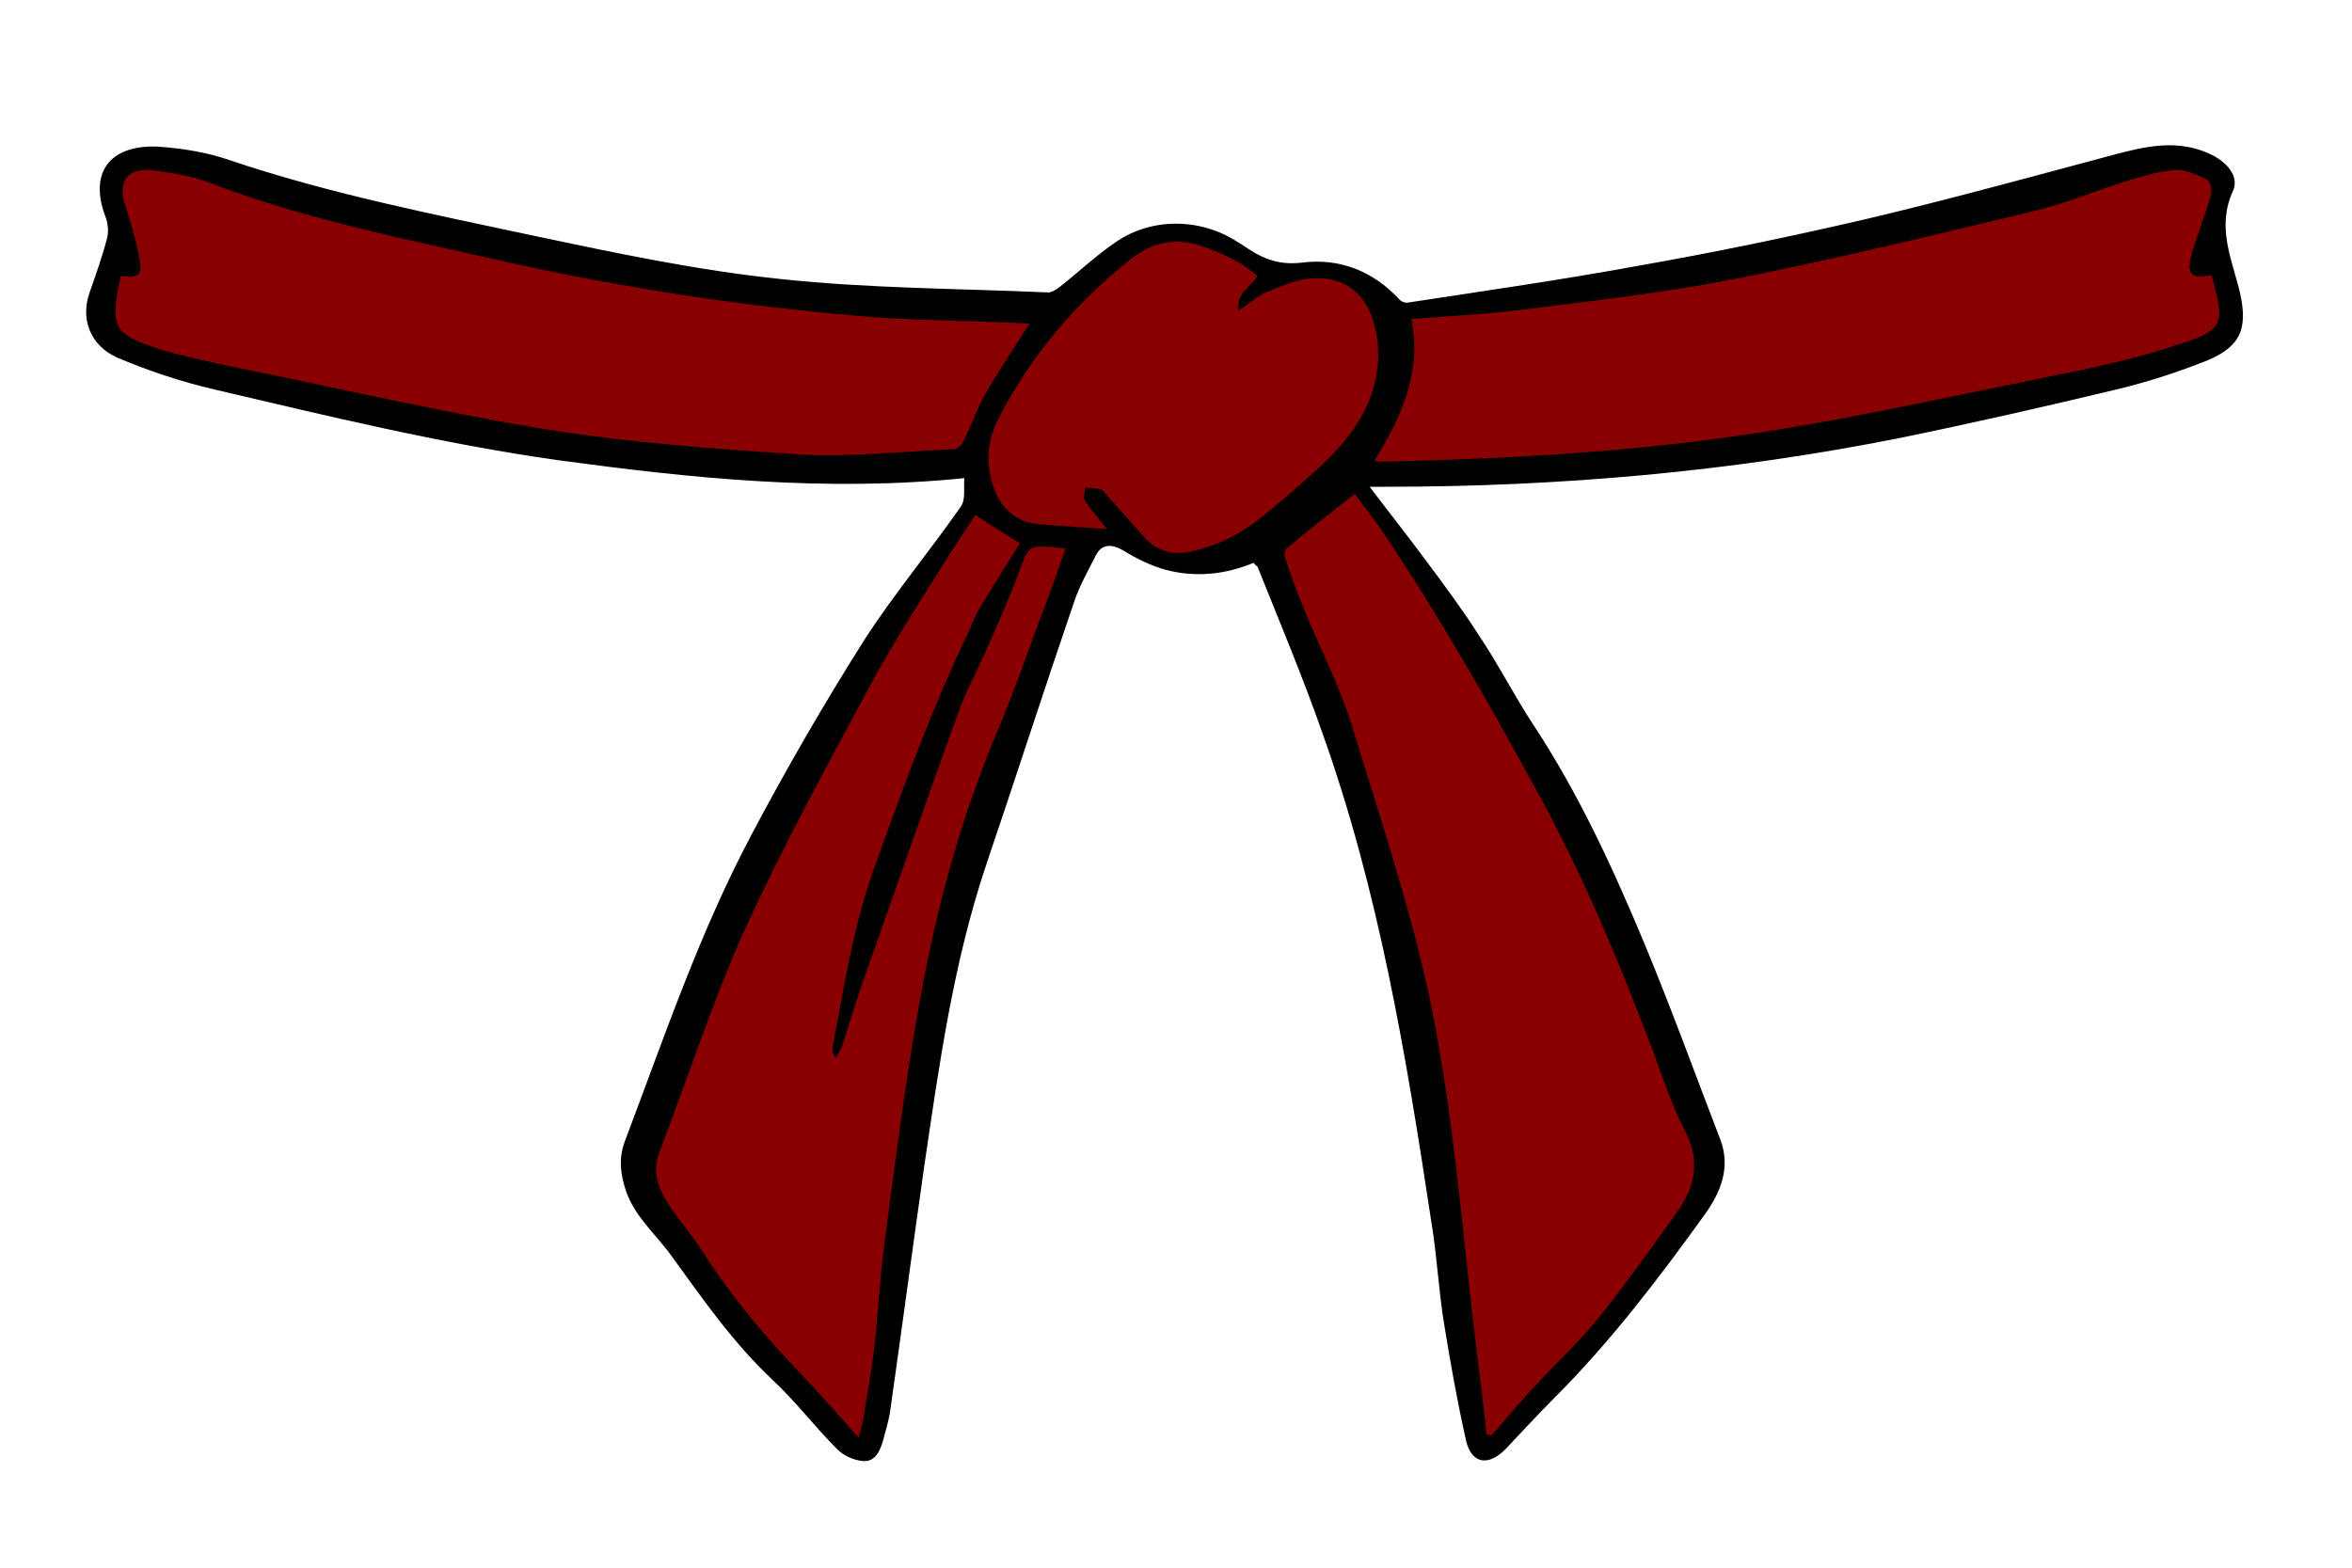
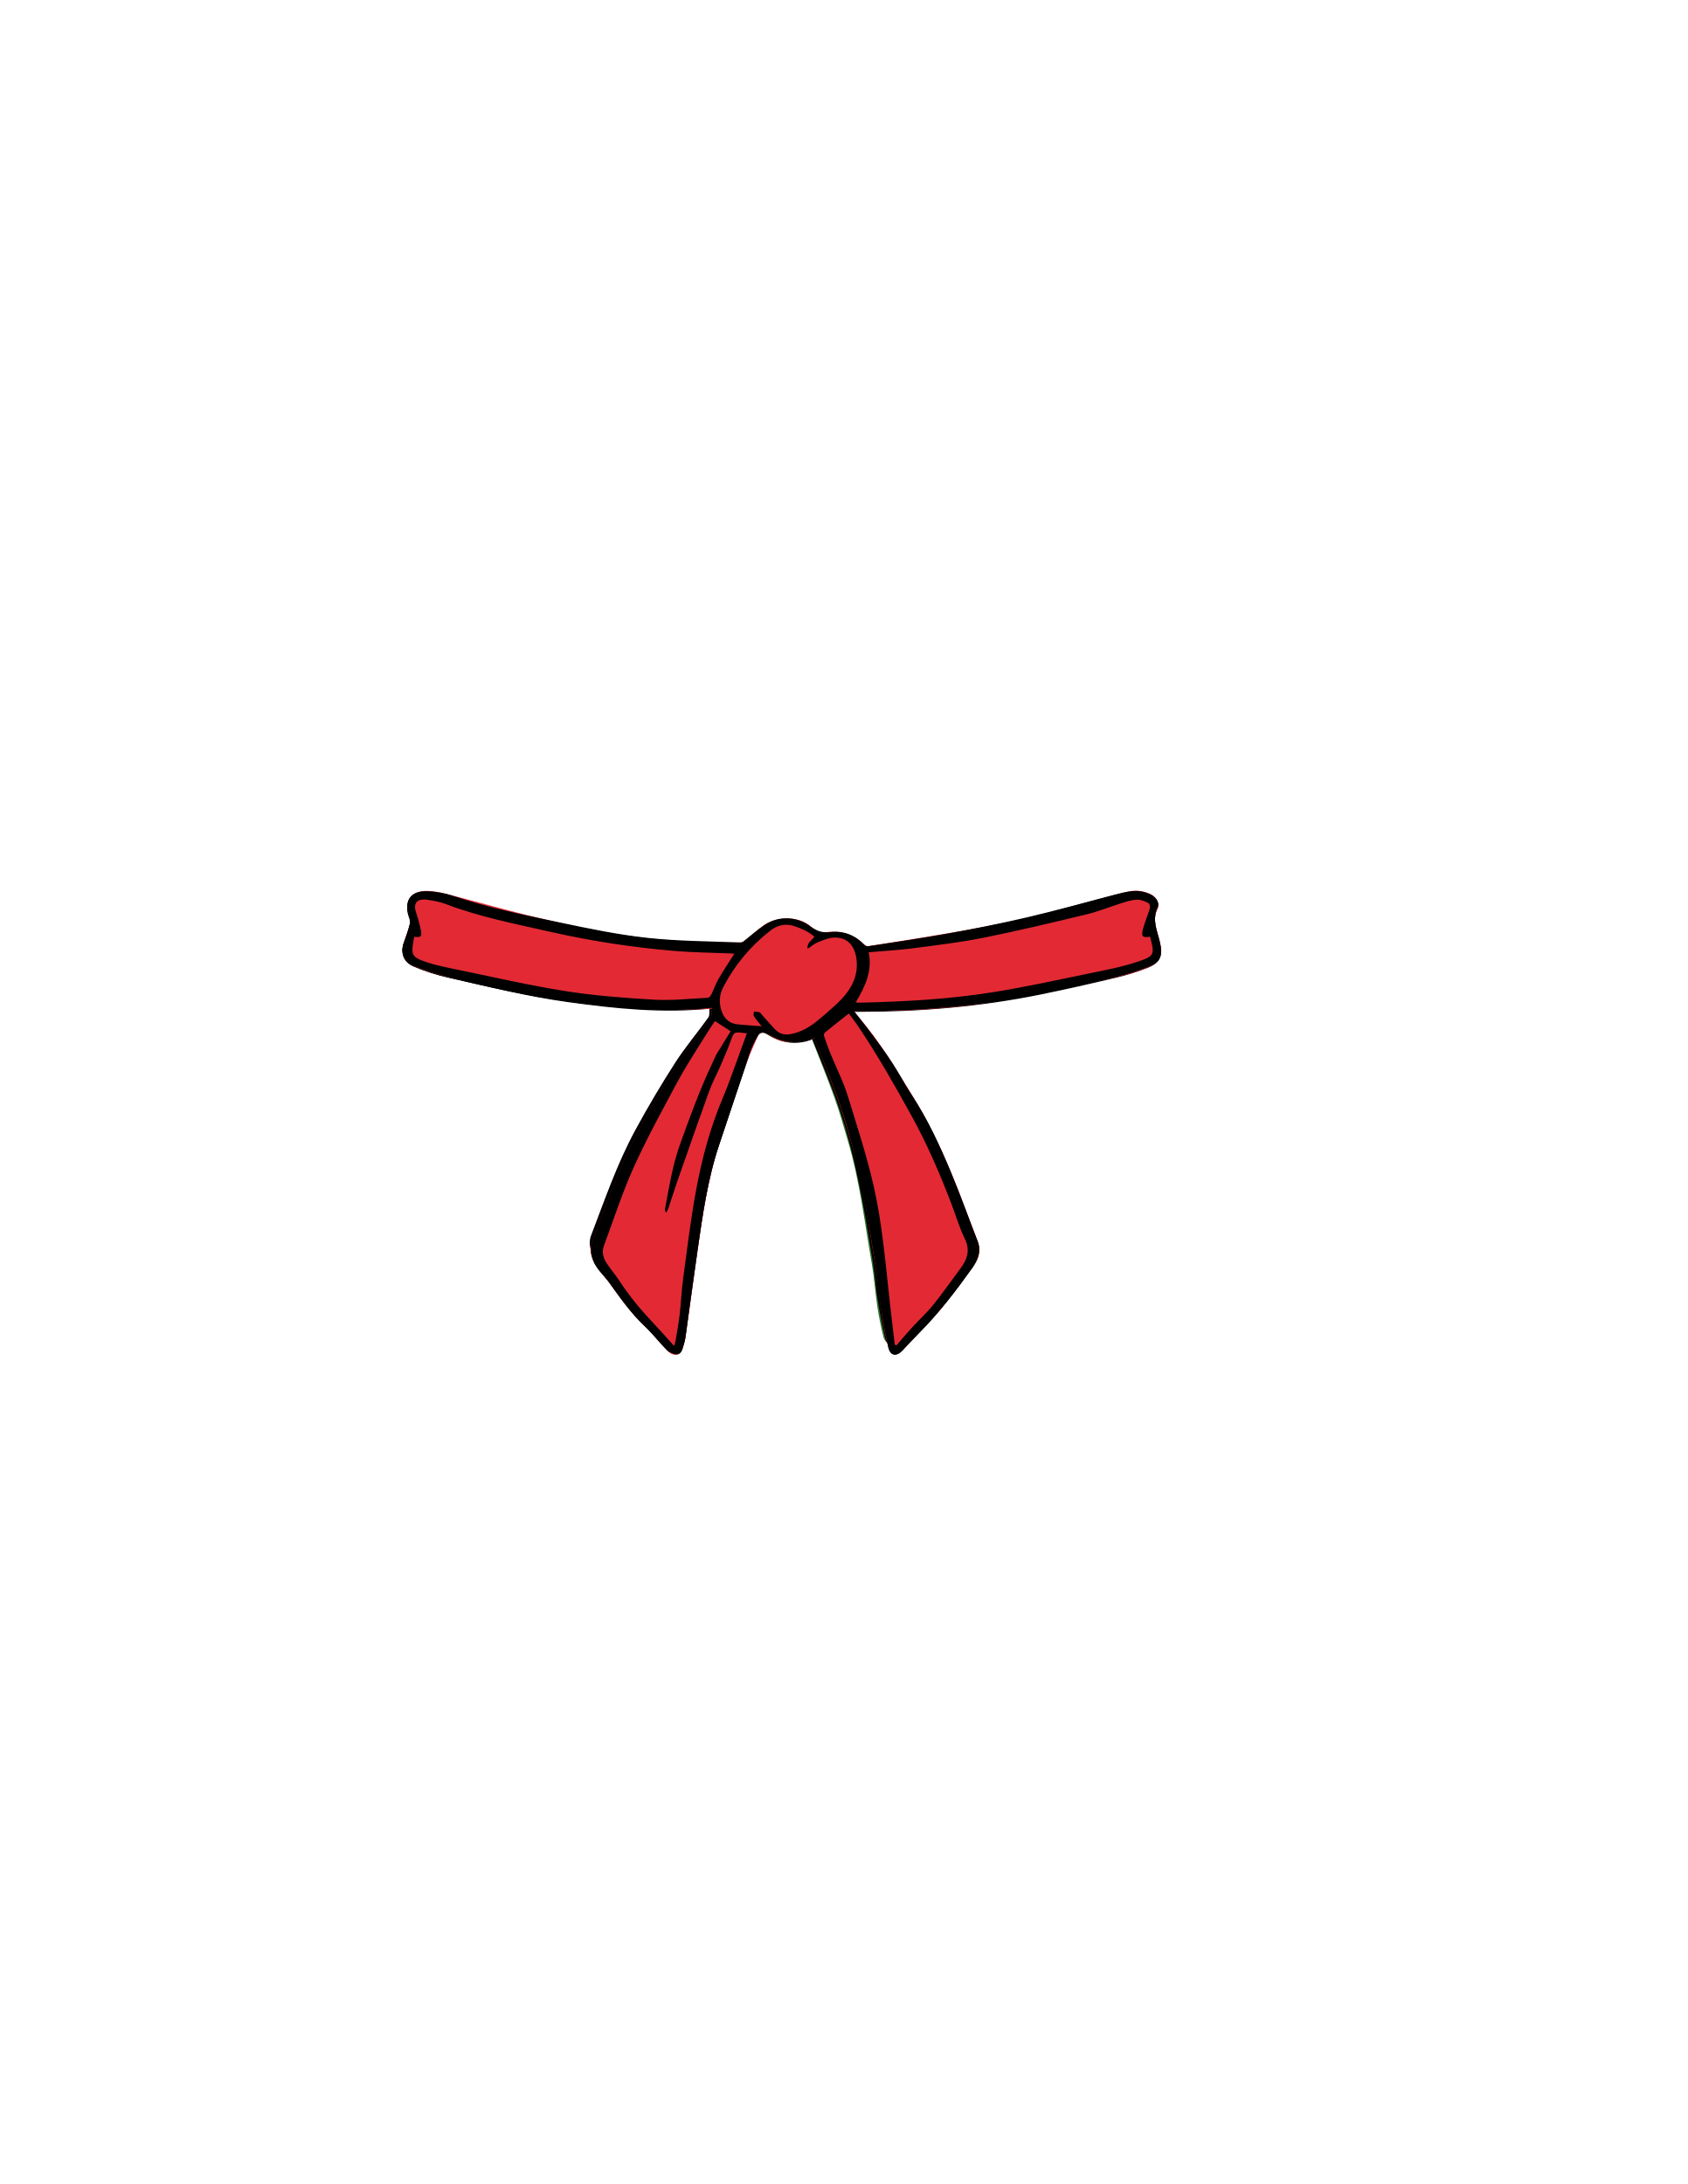
- <svg xmlns="http://www.w3.org/2000/svg" version="1.1" id="Capa_1" x="0px" y="0px" viewBox="0 0 300 200" style="enable-background:new 0 0 300 200;" xml:space="preserve">
+ <svg xmlns="http://www.w3.org/2000/svg" version="1.1" id="Capa_1" x="0px" y="0px" viewBox="0 0 612 792" style="enable-background:new 0 0 612 792;" xml:space="preserve">
  <style type="text/css">
- 	.st0{fill:#880000;}
+ 	.st0{fill:#317330;}
+ 	.st1{fill:#E32A34;}
</style>
-   <path d="M285.7,37.3c-1-4.2-3-8.3-0.9-12.9c0.9-1.9-0.8-3.8-3-4.8c-4.2-1.9-8.3-0.9-12.4,0.2c-10.5,2.8-21,5.7-31.6,8.2  c-9.5,2.2-19.1,4.2-28.8,5.9c-9.8,1.8-19.6,3.2-29.4,4.7c-0.4,0.1-1-0.2-1.2-0.5c-3.3-3.5-7.5-5.2-12.3-4.6  c-3.3,0.4-5.4-0.7-7.7-2.3c-0.2-0.1-0.3-0.2-0.5-0.3c-4.7-3.1-11-3.2-15.6,0c-2.5,1.7-4.6,3.7-7,5.6c-0.5,0.4-1.2,0.9-1.8,0.8  c-11.3-0.5-22.7-0.5-33.9-1.7c-10.6-1.1-21-3.3-31.4-5.5c-13.1-2.8-26.3-5.4-39-9.7c-2.9-1-6.1-1.5-9.2-1.7  c-6.1-0.2-8.6,3.4-6.6,8.8c0.4,1,0.5,2.2,0.2,3.1c-0.6,2.3-1.4,4.5-2.2,6.8c-1.1,3.2,0,6.6,3.5,8.2c4,1.7,8.2,3.1,12.5,4.1  c14.5,3.4,28.9,6.9,43.7,9c17,2.3,34,4.1,51.9,2.3c-0.1,1.4,0.2,2.8-0.5,3.7c-3.9,5.6-8.4,11-12.1,16.7c-5.2,8.2-10,16.5-14.5,25  c-6.7,12.6-11.2,26-16.2,39.2c-0.8,2.1-0.6,4.2,0.2,6.5c1.2,3.3,3.9,5.5,5.8,8.2c4,5.5,7.8,11,12.8,15.7c3,2.8,5.4,6,8.3,8.9  c0.8,0.8,2.1,1.4,3.3,1.5c1.5,0.1,2.1-1.2,2.5-2.5c0.3-1.2,0.7-2.4,0.9-3.6c1.5-10.5,2.9-21.1,4.4-31.6c1.9-12.9,3.7-25.9,7.9-38.4  c3.8-11.2,7.4-22.4,11.2-33.5c0.7-2.1,1.8-4,2.8-6c0.8-1.5,2.1-1.4,3.6-0.5c1.6,1,3.5,1.9,5.3,2.4c3.8,1,7.6,0.6,11.2-0.9  c0.2,0.3,0.4,0.4,0.5,0.5c2.8,7,5.7,13.9,8.2,21c7.3,20.4,10.8,41.6,14,62.8c0.7,4.2,0.9,8.6,1.6,12.8c0.8,5,1.7,10,2.8,14.9  c0.7,3,2.9,3.3,5.1,1c2-2.1,4-4.3,6.1-6.4c7.2-7.2,13.3-15.2,19.2-23.4c2.1-2.9,3.4-6.1,2-9.7c-3.2-8.3-6.2-16.6-9.6-24.8  c-4-9.6-8.4-19.2-14.2-28c-2.5-3.8-4.5-7.8-7-11.5c-2.1-3.3-4.5-6.5-6.8-9.6c-2.3-3.1-4.6-6-7.1-9.3c0.8,0,1.4,0,2.1,0  c22,0,43.8-1.9,65.4-6.2c9.3-1.9,18.5-4,27.7-6.2c3.8-0.9,7.5-2.1,11.1-3.5C285.7,44.4,286.8,42.1,285.7,37.3z" />
-   <g>
-     <path class="st0" d="M121.7,57.3c0.5,0,1.1-0.7,1.3-1.2c0.9-1.9,1.6-3.9,2.6-5.7c1.7-3,3.7-5.9,5.7-9.1c-0.7,0-1.1-0.1-1.5-0.1   c-6.8-0.3-13.6-0.3-20.4-0.9c-15.1-1.3-30.1-3.6-44.9-6.9C51.8,30.5,38.9,28,26.7,23.3c-2.1-0.8-4.4-1.2-6.6-1.5   c-3.8-0.6-5.2,1.2-4.1,4.5c0.7,2.2,1.4,4.5,1.8,6.8c0.4,2-0.2,2.4-2.4,2.1c-0.1,0.5-0.2,1-0.3,1.4c-0.9,5.1-0.5,6,4.8,7.8   c3.2,1,6.5,1.7,9.8,2.4c13.4,2.7,26.6,5.8,40.1,8c10.7,1.7,21.7,2.5,32.6,3.2C108.7,58.3,115.2,57.6,121.7,57.3z" />
-     <path class="st0" d="M130.1,72.6c-1.1,3.1-2.5,6.2-3.8,9.2c-1.3,3.1-3,6.1-4.1,9.2c-4,11-7.8,22-11.7,33c-1.1,3.1-2.1,6.3-3.1,9.5   c-0.2,0.5-0.5,1-0.8,1.5c-0.4-0.6-0.5-1-0.4-1.4c1.5-7.9,2.7-15.8,5.5-23.4c3.6-10,7.2-19.9,11.8-29.5c0.5-1.1,0.9-2.2,1.5-3.2   c1.7-2.8,3.4-5.5,5.1-8.2c-2.1-1.3-3.9-2.4-5.7-3.6c-1.5,2.3-3,4.5-4.4,6.8c-3.2,5.1-6.5,10.2-9.3,15.5   c-5.5,10.2-11,20.3-15.8,30.8c-4.1,9.2-7.2,18.8-10.8,28.2c-0.9,2.4-0.2,4.6,1.2,6.7c1.4,2.1,3.1,4,4.4,6.1   c3.5,5.5,7.7,10.5,12.2,15.2c2.6,2.7,5,5.5,7.6,8.4c0.2-0.7,0.4-1.2,0.5-1.7c0.5-3.2,1.1-6.4,1.5-9.6c0.5-4.4,0.7-8.9,1.3-13.4   c1.4-10.5,2.7-21,4.6-31.4c2.1-11.7,5.2-23.1,9.9-34.2c1.9-4.5,3.5-9.1,5.2-13.7c1.2-3.1,2.3-6.2,3.4-9.4c-0.6-0.1-1.1-0.1-1.5-0.2   C131.2,69.6,131.2,69.7,130.1,72.6z" />
-     <path class="st0" d="M210,131.9c-4.1-10.7-8.6-21.3-14.2-31.4c-6.1-11.2-12.4-22.2-19.6-32.9c-1.1-1.6-2.4-3.2-3.4-4.6   c-3,2.4-5.9,4.6-8.6,6.9c-0.3,0.2-0.5,0.9-0.3,1.2c0.7,2.1,1.4,4.2,2.3,6.3c2.1,5.2,4.8,10.3,6.4,15.7c3.8,12.4,8,24.8,10.4,37.5   c2.7,14.2,3.7,28.6,5.5,43c0.4,3.1,0.8,6.3,1.1,9.4c0.2,0,0.5,0.1,0.7,0.1c0.4-0.5,0.8-1,1.2-1.4c1.5-1.8,3-3.5,4.6-5.2   c2.5-2.7,5.2-5.2,7.5-8c3.5-4.3,6.7-8.9,10-13.4c2.4-3.3,3.4-6.5,1.5-10.5C212.9,140.5,211.7,136.1,210,131.9z" />
-     <path class="st0" d="M175.7,43.5c-0.6-5.1-3.3-8.1-7.9-8c-2,0-4.1,0.9-6.1,1.7c-1.3,0.5-2.3,1.5-3.7,2.4c-0.4-2.2,1.6-3,2.4-4.4   c-2.1-1.8-4.5-2.9-7.1-3.8c-3.5-1.2-6.4-0.4-9,1.6c-7.2,5.7-12.9,12.5-17,20.5c-1.5,3-1.6,6.1-0.4,9.1c1,2.5,2.9,4.1,5.8,4.3   c2.7,0.2,5.3,0.4,8.5,0.6c-1.1-1.4-2.1-2.5-2.8-3.6c-0.3-0.4,0-1.1,0-1.7c0.7,0.1,1.4,0.1,2,0.2c0.3,0.1,0.5,0.5,0.8,0.8   c1.6,1.8,3.2,3.6,4.8,5.4c1.7,1.8,3.7,2.3,6.2,1.7c3.4-0.8,6.2-2.3,8.8-4.4c2.5-2,4.9-4.1,7.2-6.2C173,55.3,176.4,50.2,175.7,43.5z   " />
-     <path class="st0" d="M282.1,35.1c-2.6,0.5-3.2,0-2.6-2.5c0.7-2.6,1.8-5.1,2.5-7.7c0.2-0.6-0.1-1.8-0.5-2c-1.3-0.6-2.8-1.3-4.1-1.2   c-1.8,0.1-3.7,0.7-5.5,1.2c-4.3,1.3-8.4,3.1-12.8,4.1c-12.4,3-24.8,6-37.4,8.5c-8.5,1.7-17.1,2.7-25.8,3.8   c-5.2,0.7-10.5,1-15.9,1.4c1.4,6.5-1.1,12.3-4.7,18.1c0.7,0.1,1.1,0.1,1.4,0.1c16.4-0.4,32.7-1.3,48.9-3.9   c11.4-1.8,22.7-4.3,34-6.6c6-1.2,12.1-2.4,17.8-4.3C283.8,42.1,283.8,41.5,282.1,35.1z" />
-   </g>
+   <path d="M258.05,365.73c-17.88,1.84-34.9,0.04-51.91-2.3c-14.8-2.04-29.23-5.6-43.71-8.95c-4.28-0.99-8.53-2.37-12.52-4.11  c-3.6-1.58-4.7-4.95-3.55-8.18c0.8-2.25,1.62-4.5,2.2-6.8c0.25-0.99,0.16-2.18-0.2-3.15c-2-5.41,0.51-8.99,6.64-8.77  c3.09,0.11,6.29,0.66,9.19,1.65c12.72,4.33,25.91,6.97,39.05,9.73c10.4,2.18,20.86,4.37,31.43,5.51c11.23,1.22,22.6,1.22,33.92,1.69  c0.59,0.02,1.29-0.44,1.79-0.84c2.35-1.84,4.52-3.89,6.98-5.58c4.61-3.17,10.9-3.08,15.61-0.02c0.16,0.1,0.33,0.2,0.48,0.32  c2.24,1.68,4.41,2.76,7.67,2.35c4.75-0.6,8.99,1.14,12.27,4.61c0.29,0.3,0.87,0.6,1.25,0.54c9.81-1.52,19.65-2.91,29.41-4.68  c9.63-1.75,19.24-3.67,28.76-5.9c10.58-2.49,21.06-5.39,31.56-8.16c4.13-1.09,8.21-2.15,12.42-0.23c2.11,0.96,3.84,2.91,2.95,4.8  c-2.15,4.54-0.11,8.62,0.86,12.85c1.1,4.79,0.07,7.12-4.66,8.96c-3.61,1.4-7.36,2.57-11.15,3.46c-9.2,2.18-18.42,4.28-27.69,6.16  c-21.53,4.37-43.34,6.24-65.35,6.24c-0.62,0-1.24,0-2.06,0c2.5,3.24,4.88,6.21,7.14,9.27c2.34,3.16,4.67,6.33,6.79,9.62  c2.44,3.78,4.51,7.77,6.99,11.53c5.85,8.85,10.19,18.38,14.22,28.01c3.43,8.2,6.39,16.57,9.63,24.84c1.43,3.66,0.08,6.86-1.98,9.74  c-5.86,8.19-11.96,16.21-19.17,23.43c-2.09,2.09-4.07,4.28-6.1,6.42c-2.17,2.28-4.36,1.96-5.08-1.05c-1.17-4.9-2.03-9.88-2.82-14.86  c-0.67-4.25-0.94-8.56-1.6-12.81c-3.27-21.2-6.72-42.37-14.03-62.76c-2.53-7.07-5.45-14.02-8.21-21.02  c-0.06-0.16-0.23-0.29-0.45-0.55c-3.61,1.53-7.44,1.87-11.25,0.89c-1.88-0.48-3.71-1.38-5.33-2.41c-1.48-0.94-2.8-1.03-3.6,0.45  c-1.06,1.94-2.13,3.91-2.83,5.97c-3.8,11.16-7.46,22.36-11.22,33.52c-4.22,12.51-6.01,25.46-7.89,38.39  c-1.54,10.52-2.91,21.07-4.39,31.6c-0.17,1.21-0.57,2.4-0.9,3.58c-0.35,1.25-1.02,2.55-2.48,2.47c-1.14-0.07-2.48-0.72-3.27-1.52  c-2.85-2.88-5.31-6.1-8.26-8.88c-5.03-4.73-8.83-10.28-12.8-15.74c-1.97-2.7-4.64-4.91-5.83-8.18c-0.8-2.22-1.02-4.33-0.21-6.47  c4.99-13.23,9.49-26.66,16.21-39.24c4.53-8.48,9.39-16.83,14.55-25c3.66-5.78,8.13-11.1,12.06-16.74  C258.22,368.57,257.91,367.14,258.05,365.73z M324.45,487.78c0.23,0.04,0.45,0.09,0.68,0.13c0.39-0.47,0.77-0.95,1.18-1.41  c1.54-1.75,3.05-3.53,4.63-5.25c2.48-2.67,5.2-5.16,7.47-7.98c3.49-4.34,6.67-8.9,9.99-13.36c2.42-3.26,3.39-6.52,1.46-10.5  c-1.99-4.09-3.27-8.49-4.9-12.73c-4.12-10.72-8.61-21.27-14.21-31.43c-6.15-11.17-12.44-22.24-19.6-32.87  c-1.1-1.64-2.35-3.18-3.4-4.59c-3.02,2.39-5.86,4.61-8.64,6.89c-0.29,0.23-0.45,0.87-0.33,1.22c0.7,2.1,1.44,4.2,2.28,6.26  c2.13,5.24,4.77,10.34,6.41,15.7c3.79,12.42,7.95,24.83,10.39,37.51c2.73,14.17,3.73,28.63,5.47,42.96  C323.72,481.48,324.08,484.63,324.45,487.78z M259.21,370.52c-1.47,2.27-2.98,4.48-4.37,6.75c-3.16,5.14-6.49,10.2-9.33,15.5  c-5.45,10.18-11.04,20.33-15.77,30.81c-4.15,9.19-7.22,18.81-10.75,28.25c-0.9,2.4-0.23,4.63,1.16,6.66  c1.41,2.06,3.06,3.98,4.42,6.07c3.55,5.45,7.71,10.45,12.22,15.22c2.55,2.69,4.99,5.47,7.62,8.38c0.2-0.66,0.42-1.16,0.51-1.67  c0.53-3.2,1.13-6.39,1.51-9.61c0.52-4.44,0.7-8.92,1.3-13.35c1.42-10.47,2.69-20.97,4.59-31.37c2.13-11.66,5.18-23.13,9.9-34.16  c1.91-4.48,3.47-9.09,5.16-13.65c1.16-3.1,2.28-6.22,3.44-9.41c-0.61-0.07-1.06-0.12-1.51-0.17c-3.18-0.35-3.2-0.23-4.27,2.68  c-1.13,3.11-2.46,6.17-3.78,9.22c-1.34,3.1-2.99,6.09-4.13,9.24c-3.97,10.96-7.8,21.96-11.65,32.95c-1.1,3.15-2.07,6.33-3.14,9.49  c-0.18,0.54-0.53,1.03-0.8,1.55c-0.41-0.58-0.48-1.01-0.4-1.42c1.48-7.88,2.7-15.76,5.47-23.44c3.59-9.95,7.18-19.86,11.76-29.45  c0.51-1.06,0.9-2.19,1.5-3.2c1.67-2.79,3.42-5.54,5.08-8.22C262.86,372.84,261.09,371.72,259.21,370.52z M266.27,346.11  c-0.7-0.05-1.07-0.08-1.45-0.09c-6.8-0.29-13.62-0.34-20.4-0.91c-15.13-1.28-30.11-3.57-44.89-6.91  c-12.77-2.89-25.66-5.39-37.9-10.06c-2.09-0.8-4.4-1.2-6.64-1.54c-3.79-0.56-5.24,1.17-4.14,4.54c0.73,2.22,1.39,4.47,1.81,6.76  c0.37,2.03-0.23,2.43-2.44,2.08c-0.1,0.48-0.21,0.96-0.3,1.44c-0.92,5.15-0.49,6.05,4.77,7.79c3.19,1.05,6.53,1.74,9.85,2.42  c13.35,2.74,26.63,5.84,40.09,7.98c10.74,1.71,21.68,2.54,32.57,3.17c6.43,0.37,12.94-0.37,19.41-0.69  c0.47-0.02,1.07-0.69,1.32-1.18c0.92-1.86,1.57-3.86,2.61-5.66C262.28,352.22,264.24,349.32,266.27,346.11z M310.28,363.73  c0.68,0.06,1.06,0.12,1.43,0.12c16.38-0.38,32.74-1.26,48.89-3.88c11.4-1.85,22.69-4.31,34-6.64c6-1.24,12.08-2.37,17.84-4.29  c6.32-2.1,6.26-2.74,4.55-9.11c-2.6,0.49-3.25,0-2.61-2.53c0.66-2.6,1.77-5.09,2.53-7.67c0.17-0.59-0.07-1.75-0.5-1.96  c-1.27-0.62-2.75-1.28-4.12-1.23c-1.85,0.06-3.71,0.66-5.5,1.22c-4.28,1.33-8.44,3.06-12.8,4.11c-12.41,2.99-24.84,5.96-37.37,8.47  c-8.49,1.7-17.15,2.72-25.77,3.84c-5.23,0.68-10.52,0.96-15.88,1.42C316.36,352.09,313.85,357.89,310.28,363.73z M276.18,372.4  c-1.1-1.39-2.06-2.45-2.81-3.63c-0.27-0.42-0.03-1.12-0.02-1.69c0.67,0.07,1.37,0.06,2.01,0.24c0.32,0.09,0.53,0.52,0.78,0.8  c1.6,1.78,3.18,3.59,4.82,5.35c1.66,1.79,3.66,2.26,6.19,1.69c3.36-0.75,6.19-2.33,8.75-4.37c2.49-1.99,4.89-4.08,7.22-6.22  c4.85-4.46,8.22-9.55,7.46-16.29c-0.57-5.06-3.35-8.07-7.93-8c-2.05,0.03-4.13,0.93-6.09,1.7c-1.27,0.5-2.33,1.47-3.71,2.38  c-0.4-2.24,1.59-2.99,2.43-4.39c-2.06-1.79-4.45-2.86-7.07-3.75c-3.47-1.19-6.38-0.4-8.97,1.62c-7.22,5.66-12.9,12.5-17.01,20.46  c-1.53,2.96-1.61,6.06-0.39,9.14c0.99,2.51,2.87,4.07,5.8,4.32C270.32,371.97,272.99,372.16,276.18,372.4z" />
+   <path class="st0" d="M308.08,366.56c0.9,1.05,1.51,1.78,2.14,2.51c7.09,8.24,12.6,17.42,18.25,26.53  c5.61,9.04,10.28,18.46,14.34,28.15c3.32,7.94,6.24,16.03,9.34,24.06c0.98,2.53,0.81,5.1-0.66,7.29c-2.58,3.83-5.49,7.46-8.27,11.16  c-1.59,2.11-3.07,4.3-4.86,6.26c-3.02,3.31-6.26,6.45-9.36,9.7c-1.1,1.15-1.96,2.54-3.15,3.6c-0.9,0.81-2.27,1.87-3.23,1.71  c-0.92-0.15-2.01-1.62-2.28-2.67c-0.93-3.66-1.67-7.38-2.23-11.11c-0.78-5.16-1.12-10.38-2.01-15.52  c-2.6-14.92-4.36-29.98-8.69-44.6c-1.54-5.19-2.99-10.41-4.82-15.51c-2.58-7.19-5.48-14.27-8.24-21.4c-0.06-0.16-0.2-0.3-0.39-0.56  c-0.56,0.16-1.15,0.33-1.74,0.48c-5.36,1.35-10.49,1.51-14.96-2.29c-0.98-0.83-2.61-0.55-3.12,0.62c-1.86,4.3-3.78,8.6-5.36,13  c-2.67,7.42-5.13,14.91-7.6,22.39c-3.85,11.62-6.08,23.57-7.81,35.59c-1.71,11.87-3.28,23.76-4.98,35.64  c-0.22,1.53-0.79,3.02-1.28,4.49c-0.63,1.87-2.64,2.42-4.26,1.19c-0.49-0.37-0.91-0.84-1.32-1.3c-2.61-2.87-4.94-6.01-7.86-8.56  c-5.74-5.02-9.44-11.43-14.12-17.17c-1.52-1.87-2.92-3.88-4.06-5.96c-1.09-1.99-1.01-4.2-0.2-6.31c4.91-12.9,9.29-26,15.87-38.27  c4.41-8.22,9.13-16.32,14.16-24.23c3.61-5.69,8.02-10.94,11.91-16.49c0.59-0.85,0.28-2.25,0.37-3.27  c-6.47,0.14-12.51,0.69-18.49,0.31c-11.13-0.71-22.32-1.37-33.29-3.12c-14.13-2.26-28.1-5.48-42.09-8.49  c-3.96-0.85-7.91-2.07-11.59-3.67c-3.94-1.71-5.13-4.89-3.94-8.31c0.75-2.14,1.55-4.28,2.12-6.46c0.25-0.97,0.22-2.14-0.12-3.08  c-2-5.55,0.76-9.17,7.09-8.74c2.91,0.2,5.79,0.99,8.62,1.71c8.71,2.23,17.35,4.67,26.08,6.8c8.05,1.96,16.15,3.8,24.3,5.36  c16.97,3.24,34.14,4.58,51.46,4.26c0.61-0.01,1.33-0.31,1.81-0.68c1.9-1.5,3.78-3.02,5.55-4.64c4.22-3.84,13.14-4.45,17.66-0.36  c0.86,0.78,1.93,1.39,2.97,1.97c0.42,0.23,1.05,0.27,1.55,0.19c5.66-0.97,10.53,0.34,14.54,4.27c0.32,0.32,0.98,0.6,1.41,0.53  c7.14-1.1,14.28-2.23,21.41-3.42c6.36-1.06,12.73-2.1,19.06-3.31c6.7-1.29,13.4-2.6,20.02-4.21c7.87-1.91,15.64-4.16,23.46-6.24  c2.96-0.79,5.92-1.56,8.9-2.23c2.54-0.57,4.97-0.02,7.3,0.95c1.9,0.79,3.04,2.79,2.74,4.73c-0.03,0.18-0.04,0.37-0.13,0.52  c-1.83,3.22-0.71,6.36,0.24,9.52c0.42,1.38,0.73,2.8,0.95,4.21c0.46,3.03-1.11,5.3-4.03,6.64c-5.18,2.39-10.75,3.52-16.33,4.65  c-13.09,2.66-26.13,5.59-39.3,7.79c-15.44,2.57-31.1,3.36-46.79,3.28C309.99,366.45,309.25,366.51,308.08,366.56z" />
+   <path d="M257.26,365.38c-17.76,1.8-34.65,0.06-51.55-2.21c-14.7-1.98-29.03-5.44-43.41-8.71c-4.25-0.96-8.47-2.3-12.44-4.01  c-3.57-1.54-4.67-4.83-3.53-7.97c0.79-2.19,1.61-4.39,2.18-6.63c0.25-0.96,0.15-2.13-0.2-3.07c-1.99-5.28,0.5-8.77,6.59-8.56  c3.07,0.11,6.24,0.64,9.12,1.6c12.63,4.22,25.73,6.78,38.79,9.46c10.33,2.12,20.72,4.25,31.21,5.36  c11.15,1.18,22.45,1.18,33.68,1.63c0.58,0.02,1.28-0.43,1.78-0.82c2.33-1.8,4.49-3.8,6.93-5.45c4.58-3.09,10.82-3.01,15.51-0.03  c0.16,0.1,0.33,0.2,0.48,0.31c2.23,1.64,4.38,2.69,7.62,2.29c4.71-0.59,8.93,1.11,12.19,4.49c0.28,0.29,0.86,0.58,1.24,0.53  c9.74-1.48,19.51-2.85,29.2-4.58c9.56-1.71,19.11-3.59,28.56-5.77c10.51-2.43,20.91-5.27,31.34-7.97c4.1-1.06,8.15-2.1,12.33-0.23  c2.1,0.94,3.82,2.83,2.94,4.68c-2.13,4.43-0.11,8.41,0.86,12.53c1.1,4.67,0.07,6.95-4.62,8.74c-3.59,1.37-7.31,2.51-11.07,3.39  c-9.13,2.13-18.29,4.18-27.5,6.02c-21.37,4.28-43.04,6.11-64.89,6.12c-0.62,0-1.23,0-2.04,0c2.48,3.15,4.85,6.06,7.1,9.04  c2.32,3.08,4.64,6.17,6.75,9.38c2.43,3.69,4.48,7.58,6.95,11.24c5.81,8.63,10.13,17.92,14.14,27.31c3.42,7.99,6.36,16.15,9.57,24.22  c1.43,3.57,0.08,6.69-1.96,9.5c-5.81,7.99-11.87,15.81-19.03,22.86c-2.07,2.04-4.04,4.18-6.06,6.27c-2.15,2.23-4.33,1.91-5.05-1.03  c-1.17-4.78-2.02-9.64-2.8-14.49c-0.67-4.15-0.94-8.35-1.59-12.5c-3.25-20.67-6.7-41.32-13.97-61.21  c-2.52-6.89-5.42-13.67-8.16-20.49c-0.06-0.16-0.23-0.28-0.44-0.54c-3.59,1.5-7.39,1.82-11.17,0.87c-1.87-0.47-3.68-1.35-5.29-2.35  c-1.47-0.91-2.78-1.01-3.58,0.44c-1.05,1.89-2.11,3.81-2.81,5.82c-3.77,10.88-7.39,21.81-11.13,32.7  c-4.18,12.21-5.95,24.84-7.82,37.45c-1.52,10.27-2.87,20.55-4.34,30.83c-0.17,1.18-0.56,2.34-0.89,3.49  c-0.35,1.22-1.01,2.49-2.46,2.41c-1.13-0.06-2.47-0.7-3.25-1.48c-2.83-2.81-5.28-5.95-8.21-8.65c-5-4.61-8.77-10.02-12.72-15.35  c-1.95-2.64-4.61-4.79-5.79-7.97c-0.8-2.17-1.01-4.22-0.21-6.31c4.95-12.91,9.41-26,16.08-38.28c4.5-8.28,9.32-16.42,14.44-24.39  c3.63-5.64,8.06-10.84,11.97-16.33C257.42,368.15,257.12,366.75,257.26,365.38z M323.26,484.38c0.22,0.04,0.45,0.09,0.67,0.13  c0.39-0.46,0.77-0.92,1.17-1.37c1.53-1.71,3.02-3.45,4.6-5.12c2.46-2.61,5.16-5.04,7.41-7.79c3.46-4.24,6.62-8.68,9.91-13.03  c2.41-3.18,3.36-6.36,1.45-10.24c-1.97-3.99-3.25-8.27-4.87-12.42c-4.09-10.46-8.56-20.74-14.13-30.65  C323.36,393,317.11,382.2,310,371.84c-1.1-1.6-2.34-3.1-3.38-4.48c-2.99,2.33-5.81,4.5-8.58,6.72c-0.28,0.23-0.45,0.85-0.33,1.19  c0.7,2.05,1.43,4.1,2.27,6.1c2.12,5.11,4.74,10.08,6.37,15.31c3.77,12.11,7.91,24.21,10.34,36.58c2.72,13.82,3.72,27.92,5.46,41.9  C322.53,478.24,322.89,481.31,323.26,484.38z M258.4,370.05c-1.46,2.21-2.95,4.37-4.34,6.59c-3.13,5.02-6.44,9.95-9.26,15.12  c-5.41,9.93-10.95,19.84-15.64,30.06c-4.12,8.97-7.16,18.35-10.66,27.56c-0.89,2.35-0.23,4.51,1.16,6.5  c1.4,2.01,3.04,3.88,4.39,5.92c3.53,5.32,7.66,10.19,12.15,14.84c2.53,2.62,4.96,5.34,7.57,8.17c0.2-0.65,0.42-1.13,0.5-1.63  c0.52-3.12,1.12-6.24,1.49-9.37c0.51-4.33,0.69-8.7,1.29-13.03c1.4-10.21,2.66-20.46,4.54-30.6c2.11-11.37,5.13-22.56,9.81-33.33  c1.9-4.37,3.44-8.87,5.12-13.32c1.15-3.03,2.26-6.07,3.41-9.18c-0.6-0.07-1.05-0.12-1.5-0.17c-3.15-0.34-3.18-0.22-4.24,2.62  c-1.13,3.04-2.44,6.02-3.75,9c-1.33,3.02-2.96,5.94-4.1,9.02c-3.94,10.69-7.73,21.42-11.55,32.15c-1.09,3.07-2.06,6.18-3.11,9.26  c-0.18,0.53-0.53,1.01-0.8,1.51c-0.41-0.57-0.47-0.99-0.4-1.38c1.46-7.69,2.67-15.37,5.42-22.87c3.56-9.7,7.12-19.37,11.67-28.73  c0.5-1.04,0.89-2.13,1.49-3.12c1.65-2.72,3.39-5.4,5.04-8.02C262.04,372.32,260.27,371.22,258.4,370.05z M265.41,346.24  c-0.69-0.04-1.07-0.07-1.44-0.09c-6.75-0.28-13.53-0.33-20.26-0.88c-15.03-1.24-29.9-3.46-44.58-6.72  c-12.69-2.81-25.48-5.24-37.64-9.79c-2.08-0.78-4.37-1.17-6.6-1.49c-3.76-0.54-5.21,1.14-4.11,4.43c0.72,2.16,1.39,4.36,1.8,6.59  c0.37,1.98-0.23,2.37-2.42,2.03c-0.1,0.47-0.21,0.94-0.29,1.41c-0.91,5.02-0.49,5.9,4.75,7.59c3.17,1.02,6.49,1.7,9.78,2.36  c13.25,2.67,26.45,5.68,39.81,7.76c10.67,1.66,21.53,2.46,32.35,3.07c6.39,0.36,12.85-0.37,19.28-0.69  c0.47-0.02,1.06-0.67,1.31-1.15c0.92-1.82,1.56-3.77,2.59-5.53C261.45,352.2,263.39,349.38,265.41,346.24z M309.13,363.4  c0.68,0.06,1.05,0.12,1.42,0.11c16.27-0.38,32.51-1.25,48.55-3.82c11.32-1.81,22.53-4.22,33.76-6.49  c5.96-1.21,11.99-2.32,17.72-4.19c6.27-2.05,6.21-2.67,4.51-8.89c-2.59,0.48-3.22,0-2.59-2.47c0.65-2.53,1.76-4.96,2.51-7.48  c0.17-0.58-0.07-1.7-0.49-1.91c-1.26-0.61-2.73-1.24-4.09-1.2c-1.84,0.06-3.69,0.65-5.46,1.19c-4.25,1.3-8.38,2.99-12.71,4.01  c-12.32,2.92-24.66,5.83-37.1,8.29c-8.43,1.67-17.03,2.66-25.59,3.76c-5.2,0.66-10.45,0.94-15.77,1.39  C315.15,352.04,312.66,357.7,309.13,363.4z M275.26,371.87c-1.09-1.35-2.04-2.39-2.79-3.54c-0.26-0.41-0.03-1.09-0.02-1.65  c0.67,0.07,1.36,0.06,1.99,0.23c0.32,0.09,0.53,0.5,0.78,0.78c1.59,1.74,3.16,3.5,4.79,5.21c1.65,1.75,3.64,2.2,6.15,1.65  c3.34-0.73,6.15-2.28,8.68-4.27c2.47-1.94,4.85-3.98,7.17-6.07c4.81-4.35,8.16-9.32,7.4-15.89c-0.57-4.94-3.33-7.87-7.87-7.79  c-2.03,0.03-4.11,0.91-6.04,1.66c-1.26,0.49-2.32,1.44-3.68,2.32c-0.39-2.19,1.58-2.92,2.42-4.29c-2.04-1.75-4.42-2.78-7.02-3.66  c-3.45-1.16-6.34-0.39-8.9,1.59c-7.17,5.53-12.81,12.2-16.88,19.96c-1.52,2.89-1.59,5.91-0.38,8.91c0.99,2.45,2.85,3.97,5.76,4.21  C269.44,371.46,272.09,371.64,275.26,371.87z" />
+   <path class="st1" d="M309.58,366.73c0.91,1.08,1.54,1.83,2.18,2.58c7.23,8.46,12.85,17.88,18.61,27.25  c5.72,9.28,10.48,18.96,14.61,28.91c3.39,8.15,6.36,16.46,9.52,24.7c1,2.6,0.82,5.24-0.68,7.49c-2.63,3.93-5.6,7.66-8.45,11.46  c-1.62,2.16-3.14,4.41-4.96,6.42c-3.08,3.4-6.39,6.62-9.56,9.95c-1.13,1.18-2,2.6-3.21,3.69c-0.92,0.83-2.32,1.91-3.29,1.75  c-0.94-0.16-2.05-1.66-2.32-2.75c-0.95-3.76-1.7-7.58-2.27-11.41c-0.79-5.3-1.13-10.66-2.05-15.93  c-2.65-15.31-4.43-30.78-8.84-45.79c-1.57-5.33-3.05-10.69-4.91-15.93c-2.63-7.38-5.58-14.65-8.4-21.97  c-0.06-0.17-0.21-0.3-0.4-0.57c-0.58,0.16-1.17,0.34-1.78,0.49c-5.47,1.38-10.71,1.54-15.27-2.36c-1-0.85-2.67-0.56-3.18,0.64  c-1.9,4.42-3.86,8.83-5.48,13.34c-2.72,7.62-5.24,15.3-7.77,22.98c-3.94,11.93-6.22,24.19-7.99,36.53  c-1.75,12.19-3.36,24.39-5.11,36.58c-0.22,1.57-0.8,3.1-1.31,4.61c-0.65,1.92-2.69,2.49-4.35,1.22c-0.5-0.38-0.93-0.87-1.35-1.34  c-2.66-2.95-5.04-6.17-8.01-8.8c-5.85-5.16-9.63-11.74-14.4-17.63c-1.55-1.92-2.97-3.98-4.14-6.12c-1.11-2.04-1.02-4.31-0.2-6.48  c5.02-13.23,9.5-26.68,16.22-39.27c4.51-8.44,9.33-16.75,14.47-24.87c3.69-5.84,8.19-11.22,12.16-16.92  c0.61-0.87,0.28-2.31,0.38-3.36c-6.61,0.14-12.77,0.7-18.87,0.31c-11.35-0.73-22.78-1.42-33.97-3.22  c-14.42-2.33-28.67-5.65-42.95-8.74c-4.04-0.87-8.07-2.13-11.82-3.78c-4.02-1.76-5.24-5.02-4.02-8.53c0.76-2.2,1.59-4.39,2.16-6.63  c0.26-0.99,0.23-2.19-0.12-3.16c-2.04-5.7,0.78-9.41,7.24-8.97c2.97,0.2,5.91,1.02,8.8,1.76c8.88,2.29,17.7,4.81,26.61,6.99  c8.22,2.02,16.48,3.91,24.8,5.52c17.32,3.34,34.85,4.72,52.52,4.4c0.63-0.01,1.36-0.31,1.85-0.7c1.94-1.53,3.86-3.1,5.67-4.76  c4.31-3.94,13.41-4.56,18.02-0.35c0.88,0.8,1.97,1.43,3.03,2.02c0.42,0.24,1.07,0.28,1.58,0.19c5.78-0.99,10.74,0.35,14.84,4.39  c0.33,0.33,1,0.62,1.44,0.55c7.29-1.13,14.58-2.28,21.86-3.5c6.5-1.08,13-2.15,19.46-3.39c6.84-1.32,13.68-2.66,20.44-4.31  c8.03-1.96,15.97-4.26,23.95-6.39c3.02-0.8,6.04-1.6,9.09-2.29c2.59-0.59,5.07-0.02,7.45,0.98c1.94,0.82,3.1,2.86,2.8,4.85  c-0.03,0.18-0.04,0.38-0.13,0.54c-1.87,3.3-0.73,6.53,0.24,9.78c0.42,1.42,0.74,2.87,0.96,4.33c0.47,3.11-1.14,5.44-4.12,6.82  c-5.29,2.45-10.98,3.61-16.67,4.77c-13.36,2.72-26.67,5.73-40.12,7.98c-15.76,2.63-31.74,3.43-47.75,3.34  C311.53,366.61,310.78,366.68,309.58,366.73z" />
+   <path d="M258.05,365.49c-17.88,1.84-34.9,0.04-51.9-2.3c-14.8-2.04-29.23-5.61-43.71-8.96c-4.28-0.99-8.53-2.37-12.52-4.12  c-3.6-1.58-4.7-4.96-3.55-8.19c0.8-2.25,1.62-4.5,2.2-6.8c0.25-0.99,0.16-2.18-0.2-3.15c-2-5.42,0.51-9,6.64-8.78  c3.09,0.11,6.29,0.66,9.19,1.65c12.72,4.34,25.91,6.98,39.05,9.74c10.4,2.19,20.86,4.37,31.43,5.52c11.23,1.22,22.6,1.22,33.92,1.69  c0.59,0.02,1.29-0.44,1.79-0.84c2.35-1.84,4.52-3.89,6.98-5.59c4.61-3.17,10.9-3.09,15.61-0.02c0.16,0.1,0.33,0.2,0.48,0.32  c2.24,1.68,4.41,2.77,7.67,2.35c4.75-0.6,8.99,1.14,12.27,4.61c0.29,0.3,0.87,0.6,1.25,0.54c9.81-1.52,19.65-2.91,29.41-4.69  c9.63-1.75,19.24-3.67,28.76-5.91c10.58-2.49,21.06-5.4,31.56-8.17c4.13-1.09,8.21-2.15,12.42-0.23c2.11,0.96,3.84,2.91,2.95,4.8  c-2.15,4.55-0.11,8.63,0.86,12.86c1.1,4.8,0.07,7.13-4.66,8.97c-3.61,1.4-7.36,2.57-11.15,3.47c-9.2,2.18-18.42,4.28-27.69,6.17  c-21.53,4.38-43.34,6.25-65.35,6.25c-0.62,0-1.24,0-2.06,0c2.5,3.24,4.88,6.22,7.14,9.28c2.34,3.16,4.67,6.34,6.79,9.63  c2.44,3.78,4.51,7.78,6.99,11.54c5.85,8.86,10.19,18.4,14.22,28.05c3.43,8.21,6.39,16.59,9.63,24.87c1.43,3.67,0.08,6.87-1.98,9.75  c-5.86,8.19-11.96,16.22-19.17,23.46c-2.09,2.1-4.07,4.29-6.1,6.43c-2.17,2.28-4.36,1.96-5.08-1.06c-1.17-4.91-2.03-9.89-2.82-14.87  c-0.67-4.26-0.94-8.57-1.6-12.83c-3.27-21.22-6.72-42.42-14.03-62.84c-2.53-7.08-5.45-14.03-8.21-21.04  c-0.06-0.16-0.23-0.29-0.45-0.55c-3.61,1.54-7.44,1.87-11.25,0.89c-1.88-0.48-3.71-1.38-5.33-2.41c-1.48-0.94-2.8-1.04-3.6,0.45  c-1.06,1.94-2.13,3.91-2.83,5.98c-3.8,11.17-7.46,22.38-11.22,33.56c-4.22,12.53-6.01,25.49-7.89,38.44  c-1.54,10.54-2.91,21.1-4.39,31.64c-0.17,1.21-0.57,2.4-0.9,3.59c-0.35,1.25-1.02,2.56-2.48,2.47c-1.14-0.07-2.48-0.73-3.27-1.53  c-2.85-2.88-5.31-6.11-8.26-8.89c-5.03-4.73-8.83-10.3-12.8-15.76c-1.97-2.71-4.64-4.92-5.83-8.19c-0.8-2.22-1.02-4.34-0.21-6.48  c4.99-13.25,9.49-26.69,16.21-39.28c4.53-8.49,9.39-16.85,14.55-25.02c3.66-5.79,8.13-11.12,12.06-16.76  C258.22,368.33,257.91,366.89,258.05,365.49z M324.45,487.68c0.23,0.04,0.45,0.09,0.68,0.13c0.39-0.47,0.77-0.95,1.18-1.41  c1.54-1.76,3.05-3.54,4.63-5.25c2.48-2.68,5.2-5.17,7.47-7.99c3.49-4.35,6.67-8.91,9.99-13.37c2.42-3.26,3.39-6.53,1.46-10.51  c-1.99-4.1-3.27-8.5-4.9-12.75c-4.12-10.74-8.61-21.29-14.21-31.47c-6.15-11.18-12.44-22.27-19.6-32.91c-1.1-1.64-2.35-3.19-3.4-4.6  c-3.02,2.39-5.86,4.61-8.64,6.89c-0.29,0.23-0.45,0.87-0.33,1.22c0.7,2.11,1.44,4.21,2.28,6.27c2.13,5.24,4.77,10.35,6.41,15.72  c3.79,12.44,7.95,24.86,10.39,37.56c2.73,14.18,3.73,28.66,5.47,43.01C323.72,481.37,324.08,484.53,324.45,487.68z M259.21,370.28  c-1.47,2.27-2.98,4.48-4.37,6.76c-3.16,5.15-6.49,10.21-9.33,15.52c-5.45,10.19-11.04,20.36-15.77,30.85  c-4.15,9.2-7.22,18.84-10.75,28.29c-0.9,2.41-0.23,4.63,1.16,6.67c1.41,2.06,3.06,3.99,4.42,6.08c3.55,5.46,7.71,10.47,12.22,15.24  c2.55,2.69,4.99,5.48,7.62,8.39c0.2-0.66,0.42-1.16,0.51-1.67c0.53-3.2,1.13-6.4,1.51-9.62c0.52-4.45,0.7-8.93,1.3-13.37  c1.42-10.48,2.69-21,4.59-31.41c2.13-11.67,5.18-23.16,9.9-34.2c1.91-4.48,3.47-9.1,5.16-13.67c1.16-3.11,2.28-6.23,3.44-9.42  c-0.61-0.07-1.06-0.12-1.51-0.17c-3.18-0.35-3.2-0.23-4.27,2.69c-1.13,3.12-2.46,6.18-3.78,9.23c-1.34,3.1-2.99,6.09-4.13,9.25  c-3.97,10.97-7.8,21.98-11.65,32.99c-1.1,3.15-2.07,6.34-3.14,9.5c-0.18,0.54-0.53,1.04-0.8,1.55c-0.41-0.58-0.48-1.01-0.4-1.42  c1.48-7.89,2.7-15.78,5.47-23.47c3.59-9.96,7.18-19.88,11.76-29.48c0.51-1.06,0.9-2.19,1.5-3.2c1.67-2.79,3.42-5.54,5.08-8.23  C262.86,372.61,261.09,371.48,259.21,370.28z M266.27,345.84c-0.7-0.05-1.07-0.08-1.45-0.09c-6.8-0.29-13.62-0.34-20.4-0.92  c-15.13-1.28-30.1-3.57-44.89-6.92c-12.77-2.9-25.66-5.39-37.9-10.07c-2.09-0.8-4.4-1.2-6.64-1.54c-3.79-0.56-5.24,1.17-4.14,4.55  c0.73,2.22,1.39,4.48,1.81,6.77c0.37,2.03-0.23,2.44-2.44,2.08c-0.1,0.48-0.21,0.96-0.3,1.44c-0.92,5.16-0.49,6.06,4.77,7.79  c3.19,1.05,6.53,1.75,9.85,2.43c13.34,2.74,26.63,5.84,40.08,7.99c10.74,1.71,21.68,2.54,32.57,3.17  c6.43,0.37,12.94-0.37,19.41-0.69c0.47-0.02,1.07-0.69,1.32-1.18c0.92-1.87,1.57-3.87,2.61-5.67  C262.28,351.96,264.24,349.06,266.27,345.84z M310.28,363.49c0.68,0.06,1.06,0.13,1.43,0.12c16.38-0.38,32.74-1.26,48.89-3.89  c11.4-1.85,22.69-4.31,34-6.65c6-1.24,12.08-2.37,17.84-4.29c6.32-2.1,6.26-2.74,4.55-9.12c-2.6,0.49-3.25,0-2.61-2.54  c0.66-2.6,1.77-5.1,2.53-7.68c0.17-0.59-0.07-1.75-0.5-1.96c-1.27-0.62-2.75-1.28-4.12-1.23c-1.85,0.06-3.71,0.66-5.5,1.22  c-4.28,1.33-8.44,3.06-12.8,4.11c-12.41,2.99-24.84,5.97-37.37,8.48c-8.49,1.7-17.15,2.72-25.77,3.84  c-5.23,0.68-10.52,0.96-15.88,1.42C316.36,351.83,313.85,357.63,310.28,363.49z M276.18,372.16c-1.1-1.39-2.06-2.45-2.81-3.64  c-0.27-0.42-0.03-1.12-0.02-1.69c0.67,0.07,1.37,0.06,2.01,0.24c0.32,0.09,0.53,0.52,0.78,0.8c1.6,1.79,3.18,3.59,4.82,5.35  c1.66,1.79,3.66,2.26,6.19,1.7c3.36-0.75,6.19-2.33,8.75-4.38c2.49-1.99,4.89-4.08,7.22-6.23c4.85-4.46,8.22-9.57,7.46-16.31  c-0.57-5.07-3.35-8.08-7.93-8.01c-2.05,0.03-4.13,0.93-6.09,1.7c-1.27,0.5-2.33,1.47-3.71,2.38c-0.4-2.25,1.59-3,2.43-4.4  c-2.06-1.79-4.45-2.86-7.07-3.76c-3.47-1.19-6.38-0.4-8.97,1.62c-7.22,5.67-12.9,12.52-17.01,20.48c-1.53,2.97-1.61,6.07-0.39,9.15  c0.99,2.51,2.87,4.08,5.8,4.33C270.32,371.74,272.99,371.92,276.18,372.16z" />
</svg>
